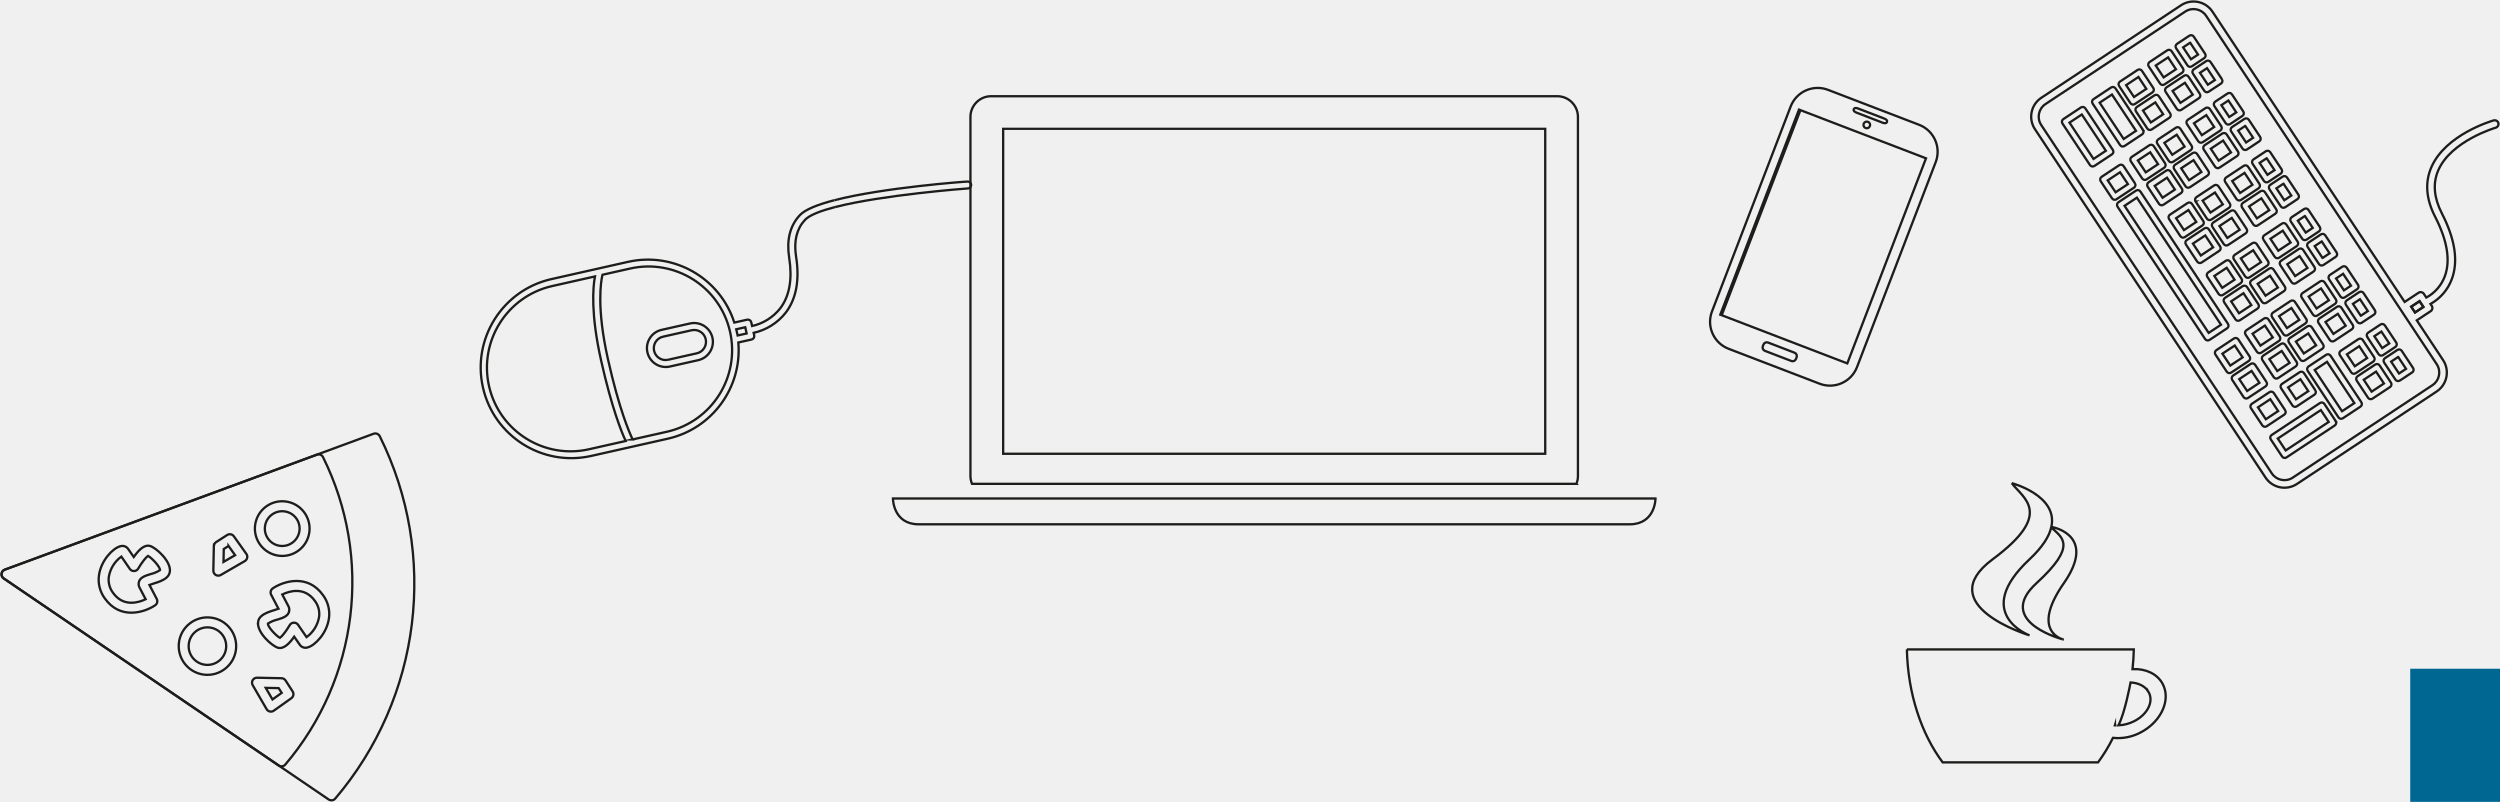
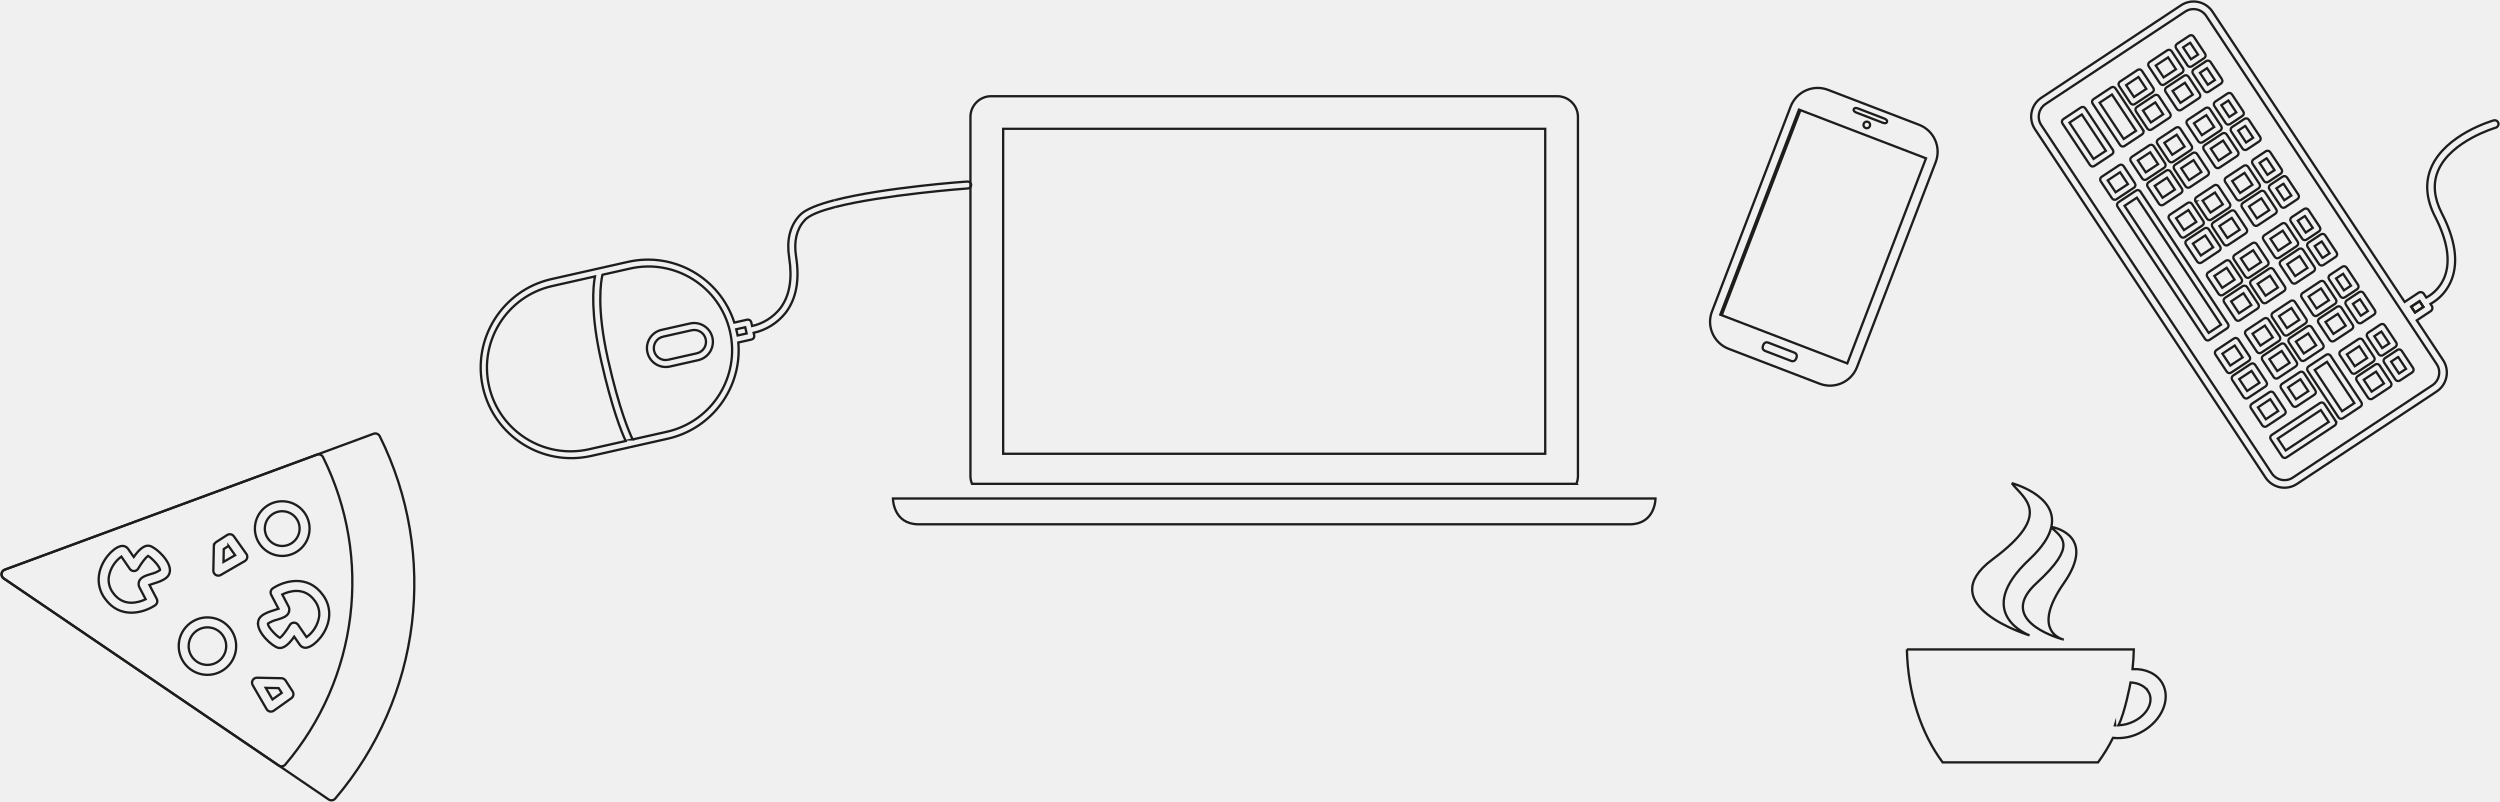
<svg xmlns="http://www.w3.org/2000/svg" width="1615" height="518" viewBox="0 0 1615 518" fill="none">
  <g clip-path="url(#clip0_4_2)">
    <path d="M1163.08 71.147L1112.22 203.632L1111.3 203.279L1162.15 70.794L1163.08 71.147ZM1163.08 71.147L1162.17 70.794L1111.3 203.266L1193.35 234.759L1244.2 102.274L1163.08 71.147ZM1160.2 231.882C1159.75 233.059 1158.43 233.66 1157.24 233.216L1140.1 226.637C1138.92 226.179 1138.34 224.846 1138.79 223.668L1139.2 222.596C1139.66 221.419 1140.98 220.83 1142.16 221.275L1159.29 227.854C1160.47 228.311 1161.05 229.632 1160.61 230.809L1160.2 231.882ZM1207.96 81.466C1207.53 82.578 1206.28 83.127 1205.18 82.708C1204.07 82.277 1203.52 81.034 1203.94 79.936C1204.37 78.824 1205.62 78.275 1206.71 78.693C1207.83 79.112 1208.38 80.354 1207.96 81.453C1207.96 81.453 1207.96 81.453 1207.96 81.466ZM1197.66 70.297C1197.89 69.708 1199.04 69.604 1200.21 70.048L1217.35 76.627C1218.53 77.085 1219.31 77.922 1219.07 78.51L1218.87 79.059C1218.64 79.648 1217.49 79.753 1216.32 79.321L1199.18 72.716C1198 72.259 1197.23 71.422 1197.45 70.82L1197.66 70.297ZM1239.77 80.629L1180.87 58.029C1171.26 54.367 1160.51 59.154 1156.79 68.741L1105.93 201.226C1102.26 210.838 1107.06 221.589 1116.65 225.303L1175.53 247.903C1185.15 251.565 1195.9 246.765 1199.61 237.179L1250.48 104.693C1254.14 95.094 1249.35 84.33 1239.77 80.629ZM1557.63 198.139L1563.04 194.569L1565.51 198.296L1560.11 201.867L1557.63 198.139Z" stroke="#1D1D1B" stroke-width="1.5" stroke-miterlimit="10" />
    <path d="M1481.11 308.561C1476.62 311.53 1470.58 310.3 1467.6 305.815L1318.62 80.747C1315.65 76.261 1316.88 70.219 1321.37 67.237L1411.66 7.481C1416.14 4.512 1422.18 5.741 1425.17 10.227L1574.14 235.295C1577.11 239.781 1575.88 245.823 1571.39 248.805L1481.11 308.561ZM1563.04 194.543L1565.51 198.27L1560.11 201.84L1557.63 198.113L1563.04 194.543ZM1578.22 232.601L1561.24 206.954L1570.24 201.003C1571.37 200.258 1571.68 198.741 1570.94 197.616L1570.1 196.361C1576.44 192.829 1581.32 187.153 1583.86 180.352C1588.17 168.856 1586.02 154.549 1577.45 137.847C1572.27 127.751 1571.48 118.4 1575.11 110.042C1583.37 90.987 1611.97 82.565 1612.25 82.486C1613.55 82.107 1614.31 80.76 1613.94 79.452L1613.63 78.785C1613.04 77.895 1611.95 77.49 1610.92 77.778C1609.65 78.144 1579.84 86.854 1570.63 108.081C1566.4 117.85 1567.22 128.614 1573.12 140.071C1581.02 155.464 1583.11 168.412 1579.33 178.548C1577.12 184.394 1572.9 189.246 1567.4 192.241L1565.8 189.795C1565.05 188.67 1563.53 188.357 1562.41 189.102L1553.41 195.053L1429.26 7.533C1424.8 0.798 1415.72 -1.046 1408.97 3.4L1318.7 63.156C1311.96 67.629 1310.12 76.692 1314.57 83.441L1463.54 308.509C1468 315.244 1477.08 317.088 1483.83 312.641L1574.1 252.886C1580.84 248.413 1582.68 239.35 1578.23 232.601H1578.22Z" stroke="#1D1D1B" stroke-width="1.5" stroke-miterlimit="10" />
    <path d="M1414.86 27.596L1419.93 35.273L1415.38 38.281L1410.29 30.604L1414.85 27.596H1414.86ZM1405.77 31.166L1413.11 42.257C1413.73 43.198 1415 43.46 1415.95 42.832L1423.92 37.562C1424.87 36.934 1425.13 35.665 1424.5 34.736L1417.16 23.646C1416.53 22.704 1415.27 22.443 1414.32 23.07L1406.35 28.341C1405.4 28.969 1405.14 30.238 1405.77 31.166Z" stroke="#1D1D1B" stroke-width="1.5" stroke-miterlimit="10" />
    <path d="M1426.26 54.721L1421.18 47.043L1425.73 44.035L1430.82 51.712L1426.26 54.721ZM1435.36 51.15L1428.02 40.059C1427.39 39.118 1426.12 38.856 1425.18 39.484L1417.21 44.755C1416.27 45.382 1416.01 46.651 1416.64 47.58L1423.98 58.67C1424.6 59.612 1425.87 59.873 1426.81 59.246L1434.78 53.975C1435.72 53.347 1435.98 52.079 1435.36 51.137V51.15Z" stroke="#1D1D1B" stroke-width="1.5" stroke-miterlimit="10" />
    <path d="M1440.09 75.607L1435 67.93L1439.55 64.922L1444.64 72.599L1440.09 75.607ZM1449.18 72.049L1441.84 60.959C1441.21 60.017 1439.95 59.756 1439 60.383L1431.04 65.654C1430.1 66.282 1429.84 67.55 1430.46 68.492L1437.8 79.583C1438.43 80.524 1439.7 80.786 1440.64 80.158L1448.6 74.888C1449.55 74.273 1449.81 73.004 1449.18 72.062V72.049Z" stroke="#1D1D1B" stroke-width="1.5" stroke-miterlimit="10" />
    <path d="M1450.44 81.348L1455.51 89.025L1450.96 92.033L1445.87 84.356L1450.42 81.348H1450.44ZM1441.35 84.906L1448.68 95.996C1449.31 96.938 1450.58 97.199 1451.52 96.572L1459.5 91.301C1460.44 90.673 1460.7 89.405 1460.07 88.476L1452.74 77.385C1452.11 76.444 1450.84 76.182 1449.9 76.81L1441.92 82.081C1440.98 82.708 1440.72 83.977 1441.35 84.906Z" stroke="#1D1D1B" stroke-width="1.5" stroke-miterlimit="10" />
    <path d="M1464.26 102.235L1469.34 109.912L1464.78 112.92L1459.7 105.243L1464.25 102.235H1464.26ZM1455.17 105.805L1462.51 116.896C1463.14 117.837 1464.4 118.099 1465.35 117.471L1473.32 112.2C1474.27 111.573 1474.53 110.304 1473.9 109.375L1466.56 98.285C1465.93 97.343 1464.67 97.082 1463.72 97.71L1455.75 102.98C1454.8 103.608 1454.54 104.877 1455.17 105.805Z" stroke="#1D1D1B" stroke-width="1.5" stroke-miterlimit="10" />
    <path d="M1475.13 118.661L1480.2 126.338L1475.65 129.346L1470.56 121.669L1475.12 118.661H1475.13ZM1466.04 122.219L1473.38 133.309C1474 134.251 1475.27 134.512 1476.22 133.885L1484.19 128.614C1485.14 127.986 1485.4 126.718 1484.77 125.776L1477.43 114.685C1476.8 113.744 1475.53 113.482 1474.59 114.11L1466.61 119.381C1465.67 120.008 1465.41 121.277 1466.04 122.205V122.219Z" stroke="#1D1D1B" stroke-width="1.5" stroke-miterlimit="10" />
    <path d="M1488.97 139.548L1494.04 147.225L1489.49 150.233L1484.4 142.556L1488.95 139.548H1488.97ZM1479.88 143.118L1487.21 154.209C1487.84 155.15 1489.11 155.412 1490.05 154.784L1498.03 149.513C1498.97 148.886 1499.23 147.617 1498.61 146.688L1491.27 135.598C1490.64 134.656 1489.37 134.395 1488.43 135.022L1480.45 140.293C1479.51 140.921 1479.25 142.189 1479.88 143.118Z" stroke="#1D1D1B" stroke-width="1.5" stroke-miterlimit="10" />
    <path d="M1500.36 166.659L1495.28 158.982L1499.84 155.974L1504.92 163.651L1500.37 166.659H1500.36ZM1509.45 163.102L1502.11 152.011C1501.48 151.07 1500.22 150.808 1499.27 151.436L1491.31 156.707C1490.37 157.334 1490.11 158.603 1490.73 159.532L1498.07 170.622C1498.7 171.564 1499.97 171.825 1500.91 171.198L1508.87 165.927C1509.82 165.312 1510.08 164.044 1509.45 163.102Z" stroke="#1D1D1B" stroke-width="1.5" stroke-miterlimit="10" />
    <path d="M1514.18 187.559L1509.1 179.882L1513.65 176.874L1518.74 184.551L1514.18 187.559ZM1523.29 183.988L1515.95 172.898C1515.32 171.956 1514.05 171.695 1513.11 172.322L1505.15 177.593C1504.2 178.221 1503.94 179.489 1504.57 180.431L1511.91 191.522C1512.54 192.463 1513.8 192.725 1514.75 192.097L1522.71 186.826C1523.65 186.212 1523.92 184.943 1523.29 184.001V183.988Z" stroke="#1D1D1B" stroke-width="1.5" stroke-miterlimit="10" />
    <path d="M1525.07 203.972L1519.99 196.295L1524.54 193.287L1529.63 200.964L1525.08 203.972H1525.07ZM1534.16 200.415L1526.83 189.324C1526.2 188.383 1524.94 188.121 1523.99 188.749L1516.03 194.02C1515.09 194.647 1514.83 195.916 1515.45 196.858L1522.79 207.948C1523.42 208.89 1524.69 209.151 1525.63 208.524L1533.59 203.253C1534.54 202.638 1534.8 201.37 1534.17 200.428H1534.16V200.415ZM1538.37 214.187L1543.46 221.864L1538.9 224.872L1533.82 217.195L1538.37 214.187ZM1529.26 217.744L1536.59 228.835C1537.22 229.776 1538.49 230.038 1539.43 229.41L1547.39 224.139C1548.33 223.512 1548.6 222.243 1547.97 221.301L1540.63 210.211C1540 209.269 1538.73 209.007 1537.79 209.635L1529.83 214.906C1528.89 215.521 1528.62 216.789 1529.25 217.731H1529.26V217.744Z" stroke="#1D1D1B" stroke-width="1.5" stroke-miterlimit="10" />
    <path d="M1549.24 230.6L1554.31 238.277L1549.76 241.285L1544.67 233.608L1549.22 230.6H1549.24ZM1540.13 234.17L1547.47 245.261C1548.1 246.203 1549.37 246.464 1550.31 245.837L1558.29 240.566C1559.23 239.938 1559.49 238.669 1558.86 237.741L1551.53 226.65C1550.9 225.709 1549.63 225.447 1548.69 226.075L1540.71 231.346C1539.77 231.973 1539.51 233.242 1540.13 234.17Z" stroke="#1D1D1B" stroke-width="1.5" stroke-miterlimit="10" />
    <path d="M1400.58 37.064L1405.66 44.742L1397.7 50.012L1392.61 42.335L1400.58 37.064ZM1388.07 42.884L1395.4 53.975C1396.03 54.917 1397.29 55.178 1398.24 54.55L1409.61 47.017C1410.56 46.389 1410.82 45.121 1410.19 44.179L1402.87 33.089C1402.24 32.147 1400.97 31.885 1400.03 32.513L1388.65 40.046C1387.71 40.674 1387.45 41.943 1388.07 42.884ZM1408.57 66.426L1403.48 58.749L1411.45 53.478L1416.53 61.155L1408.57 66.426ZM1421.07 60.606L1413.75 49.515C1413.12 48.574 1411.85 48.312 1410.91 48.94L1399.53 56.46C1398.59 57.088 1398.33 58.356 1398.96 59.298L1406.28 70.388C1406.91 71.33 1408.18 71.592 1409.12 70.964L1420.5 63.431C1421.44 62.803 1421.7 61.534 1421.07 60.593V60.606ZM1422.39 87.325L1417.31 79.648L1425.27 74.377L1430.36 82.055L1422.39 87.325ZM1434.9 81.505L1427.57 70.415C1426.94 69.473 1425.68 69.211 1424.73 69.839L1413.36 77.359C1412.41 77.987 1412.15 79.256 1412.78 80.197L1420.1 91.288C1420.73 92.23 1422 92.491 1422.94 91.863L1434.32 84.343C1435.26 83.715 1435.52 82.447 1434.9 81.505ZM1436.14 90.804L1441.23 98.481L1433.26 103.752L1428.17 96.075L1436.14 90.804ZM1423.64 96.624L1430.96 107.714C1431.59 108.656 1432.86 108.918 1433.8 108.29L1445.18 100.77C1446.12 100.142 1446.38 98.873 1445.75 97.932L1438.43 86.841C1437.8 85.9 1436.53 85.638 1435.59 86.266L1424.21 93.786C1423.27 94.414 1423.01 95.682 1423.64 96.624ZM1449.98 111.69L1455.07 119.367L1447.1 124.638L1442.01 116.961L1449.98 111.69ZM1437.47 117.51L1444.8 128.601C1445.43 129.542 1446.69 129.804 1447.64 129.176L1459.02 121.656C1459.96 121.028 1460.22 119.76 1459.59 118.818L1452.27 107.728C1451.64 106.786 1450.37 106.524 1449.43 107.152L1438.05 114.672C1437.11 115.3 1436.85 116.569 1437.47 117.51ZM1460.85 128.117L1465.93 135.794L1457.97 141.065L1452.88 133.388L1460.85 128.117ZM1448.34 133.937L1455.67 145.027C1456.3 145.969 1457.56 146.231 1458.51 145.603L1469.88 138.07C1470.83 137.442 1471.09 136.173 1470.46 135.232L1463.14 124.141C1462.51 123.199 1461.24 122.938 1460.3 123.566L1448.92 131.086C1447.98 131.714 1447.72 132.982 1448.34 133.924V133.937ZM1474.67 149.003L1479.76 156.68L1471.79 161.951L1466.71 154.274L1474.67 149.003ZM1462.17 154.823L1469.49 165.914C1470.12 166.855 1471.39 167.117 1472.33 166.489L1483.71 158.969C1484.65 158.341 1484.91 157.073 1484.28 156.131L1476.96 145.041C1476.33 144.099 1475.06 143.837 1474.12 144.465L1462.74 151.998C1461.8 152.626 1461.54 153.895 1462.17 154.836V154.823ZM1482.66 178.365L1477.58 170.687L1485.54 165.417L1490.63 173.094L1482.66 178.365ZM1495.17 172.545L1487.84 161.454C1487.21 160.512 1485.95 160.251 1485 160.879L1473.63 168.412C1472.68 169.026 1472.42 170.295 1473.05 171.237L1480.37 182.327C1481 183.269 1482.27 183.531 1483.21 182.903L1494.59 175.383C1495.53 174.755 1495.79 173.486 1495.17 172.545ZM1496.49 199.264L1491.4 191.587L1499.37 186.316L1504.45 193.993L1496.49 199.264ZM1508.99 193.444L1501.67 182.353C1501.04 181.412 1499.77 181.15 1498.83 181.778L1487.45 189.311C1486.51 189.939 1486.25 191.208 1486.87 192.149L1494.2 203.24C1494.83 204.181 1496.1 204.443 1497.04 203.815L1508.42 196.295C1509.36 195.667 1509.62 194.399 1508.99 193.457V193.444ZM1507.36 215.691L1502.27 208.013L1510.23 202.743L1515.32 210.42L1507.36 215.691ZM1519.86 209.871L1512.54 198.78C1511.91 197.838 1510.64 197.577 1509.7 198.205L1498.32 205.738C1497.38 206.366 1497.12 207.634 1497.74 208.576L1505.07 219.666C1505.7 220.608 1506.96 220.87 1507.91 220.242L1519.29 212.722C1520.23 212.094 1520.49 210.825 1519.86 209.884V209.871ZM1524.07 223.642L1529.16 231.319L1521.19 236.59L1516.11 228.913L1524.07 223.642ZM1511.57 229.462L1518.89 240.553C1519.52 241.494 1520.79 241.756 1521.73 241.128L1533.11 233.595C1534.05 232.967 1534.31 231.699 1533.69 230.757L1526.36 219.666C1525.73 218.725 1524.46 218.463 1523.52 219.091L1512.14 226.611C1511.2 227.239 1510.94 228.507 1511.57 229.449V229.462Z" stroke="#1D1D1B" stroke-width="1.5" stroke-miterlimit="10" />
    <path d="M1386.15 111.324L1381.06 103.647L1389.03 98.376L1394.12 106.054L1386.15 111.324ZM1398.65 105.504L1391.32 94.414C1390.69 93.472 1389.42 93.21 1388.48 93.838L1377.1 101.371C1376.16 101.999 1375.9 103.268 1376.52 104.21L1383.86 115.3C1384.49 116.242 1385.76 116.503 1386.7 115.876L1398.08 108.342C1399.02 107.728 1399.28 106.459 1398.65 105.517V105.504Z" stroke="#1D1D1B" stroke-width="1.5" stroke-miterlimit="10" />
    <path d="M1366.68 124.206L1361.59 116.529L1369.55 111.259L1374.64 118.936L1366.68 124.206ZM1379.17 118.387L1371.84 107.296C1371.21 106.354 1369.95 106.093 1369 106.721L1357.64 114.241C1356.7 114.855 1356.43 116.124 1357.06 117.066L1364.39 128.156C1365.01 129.098 1366.28 129.359 1367.22 128.732L1378.59 121.212C1379.53 120.584 1379.79 119.315 1379.17 118.373V118.387ZM1426.8 215.05L1372.46 132.956L1380.42 127.685L1434.77 209.779L1426.8 215.05ZM1439.29 209.23L1382.7 123.723C1382.07 122.781 1380.8 122.519 1379.86 123.147L1368.49 130.667C1367.55 131.295 1367.29 132.564 1367.92 133.505L1424.51 219.013C1425.14 219.954 1426.41 220.216 1427.35 219.588L1438.72 212.068C1439.66 211.44 1439.92 210.171 1439.29 209.23ZM1399.9 114.79L1404.98 122.467L1397.02 127.738L1391.93 120.061L1399.9 114.79ZM1387.39 120.61L1394.72 131.7C1395.35 132.642 1396.61 132.904 1397.56 132.276L1408.93 124.743C1409.88 124.115 1410.14 122.846 1409.51 121.905L1402.19 110.814C1401.56 109.872 1400.29 109.611 1399.35 110.239L1387.97 117.772C1387.03 118.4 1386.77 119.668 1387.39 120.61ZM1413.72 135.689L1418.81 143.366L1410.84 148.637L1405.76 140.96L1413.72 135.689ZM1401.22 141.509L1408.54 152.6C1409.17 153.542 1410.44 153.803 1411.38 153.175L1422.76 145.642C1423.7 145.014 1423.96 143.759 1423.34 142.817L1416.01 131.727C1415.38 130.785 1414.11 130.523 1413.17 131.151L1401.79 138.684C1400.85 139.299 1400.59 140.568 1401.22 141.509ZM1424.59 152.103L1429.68 159.78L1421.71 165.051L1416.63 157.374L1424.59 152.103ZM1412.09 157.923L1419.41 169.013C1420.04 169.955 1421.31 170.217 1422.25 169.589L1433.63 162.056C1434.57 161.428 1434.83 160.159 1434.2 159.218L1426.88 148.127C1426.25 147.185 1424.98 146.924 1424.04 147.552L1412.66 155.085C1411.72 155.7 1411.46 156.968 1412.09 157.91V157.923ZM1438.43 173.002L1443.52 180.679L1435.55 185.95L1430.46 178.273L1438.43 173.002ZM1425.92 178.822L1433.25 189.913C1433.88 190.855 1435.15 191.116 1436.09 190.488L1447.47 182.955C1448.41 182.327 1448.67 181.059 1448.04 180.117L1440.72 169.026C1440.09 168.085 1438.82 167.823 1437.88 168.451L1426.5 175.984C1425.56 176.612 1425.3 177.881 1425.92 178.822ZM1446.41 202.364L1441.32 194.686L1449.28 189.416L1454.37 197.093L1446.41 202.364ZM1458.91 196.544L1451.59 185.453C1450.96 184.511 1449.69 184.25 1448.75 184.878L1437.37 192.411C1436.43 193.026 1436.17 194.294 1436.79 195.236L1444.12 206.326C1444.75 207.268 1446.01 207.53 1446.96 206.902L1458.34 199.369C1459.28 198.754 1459.54 197.485 1458.91 196.544Z" stroke="#1D1D1B" stroke-width="1.5" stroke-miterlimit="10" />
    <path d="M1460.24 223.263L1455.16 215.586L1463.12 210.315L1468.21 217.992L1460.24 223.263ZM1472.75 217.443L1465.41 206.353C1464.78 205.411 1463.51 205.149 1462.57 205.777L1451.19 213.31C1450.25 213.938 1449.99 215.207 1450.62 216.148L1457.96 227.239C1458.58 228.181 1459.85 228.442 1460.79 227.814L1472.17 220.281C1473.12 219.666 1473.38 218.398 1472.75 217.456V217.443Z" stroke="#1D1D1B" stroke-width="1.5" stroke-miterlimit="10" />
    <path d="M1471.11 239.677L1466.03 231.999L1473.99 226.729L1479.08 234.406L1471.11 239.677ZM1483.62 233.857L1476.29 222.766C1475.67 221.824 1474.4 221.563 1473.46 222.191L1462.08 229.724C1461.13 230.352 1460.87 231.62 1461.5 232.562L1468.83 243.652C1469.45 244.594 1470.72 244.856 1471.66 244.228L1483.04 236.695C1483.98 236.08 1484.25 234.811 1483.62 233.87V233.857ZM1483.2 257.947L1478.11 250.27L1486.08 245L1491.16 252.677L1483.2 257.947ZM1495.7 252.127L1488.38 241.037C1487.75 240.095 1486.48 239.834 1485.54 240.461L1474.16 247.994C1473.22 248.609 1472.96 249.878 1473.59 250.819L1480.91 261.91C1481.54 262.852 1482.81 263.113 1483.75 262.485L1495.13 254.952C1496.07 254.324 1496.33 253.056 1495.7 252.114V252.127ZM1476.53 290.97L1471.45 283.293L1499.25 264.905L1504.34 272.582L1476.54 290.984L1476.53 290.97ZM1508.86 272.02L1501.54 260.929C1500.91 259.987 1499.64 259.726 1498.7 260.354L1467.49 281.005C1466.55 281.632 1466.29 282.901 1466.92 283.83L1474.24 294.92C1474.85 295.862 1476.12 296.123 1477.07 295.496L1508.27 274.845C1509.21 274.23 1509.48 272.961 1508.85 272.02H1508.86ZM1440.77 236.158L1435.68 228.481L1443.65 223.211L1448.74 230.888L1440.77 236.158ZM1453.27 230.339L1445.95 219.248C1445.32 218.306 1444.05 218.045 1443.11 218.672L1431.75 226.206C1430.8 226.82 1430.54 228.089 1431.17 229.031L1438.49 240.121C1439.12 241.063 1440.39 241.324 1441.33 240.697L1452.7 233.177C1453.64 232.549 1453.9 231.28 1453.27 230.339Z" stroke="#1D1D1B" stroke-width="1.5" stroke-miterlimit="10" />
    <path d="M1451.64 252.572L1446.55 244.895L1454.52 239.624L1459.6 247.301L1451.64 252.572ZM1464.14 246.752L1456.81 235.661C1456.18 234.72 1454.91 234.458 1453.97 235.086L1442.6 242.606C1441.66 243.221 1441.4 244.489 1442.03 245.431L1449.36 256.522C1449.99 257.463 1451.26 257.725 1452.2 257.097L1463.57 249.577C1464.51 248.949 1464.77 247.681 1464.14 246.739V246.752Z" stroke="#1D1D1B" stroke-width="1.5" stroke-miterlimit="10" />
    <path d="M1463.72 270.83L1458.64 263.152L1466.6 257.882L1471.69 265.559L1463.72 270.83ZM1476.23 265.01L1468.89 253.919C1468.26 252.977 1466.99 252.716 1466.05 253.344L1454.69 260.864C1453.74 261.478 1453.48 262.747 1454.11 263.689L1461.45 274.779C1462.08 275.721 1463.34 275.982 1464.29 275.355L1475.65 267.835C1476.59 267.207 1476.86 265.938 1476.23 264.997V265.01Z" stroke="#1D1D1B" stroke-width="1.5" stroke-miterlimit="10" />
    <path d="M1534.94 240.056L1540.03 247.733L1532.06 253.004L1526.98 245.326L1534.94 240.056ZM1522.44 245.876L1529.76 256.966C1530.39 257.908 1531.66 258.17 1532.6 257.542L1543.98 250.009C1544.92 249.381 1545.18 248.112 1544.55 247.171L1537.23 236.08C1536.6 235.138 1535.33 234.877 1534.39 235.504L1523.01 243.025C1522.07 243.652 1521.81 244.921 1522.44 245.863V245.876ZM1381.44 49.724L1386.53 57.401L1378.56 62.672L1373.48 54.995L1381.44 49.724ZM1368.94 55.544L1376.26 66.635C1376.89 67.577 1378.16 67.838 1379.1 67.21L1390.47 59.69C1391.41 59.062 1391.67 57.794 1391.04 56.852L1383.7 45.762C1383.08 44.82 1381.81 44.559 1380.87 45.186L1369.5 52.706C1368.56 53.334 1368.3 54.603 1368.92 55.544H1368.94ZM1371.89 89.784L1356.37 66.334L1364.33 61.063L1379.86 84.513L1371.89 89.784ZM1384.4 83.964L1366.61 57.101C1365.98 56.159 1364.71 55.898 1363.77 56.525L1352.39 64.058C1351.45 64.686 1351.19 65.955 1351.82 66.883L1369.59 93.747C1370.22 94.688 1371.49 94.95 1372.43 94.322L1383.81 86.789C1384.75 86.174 1385.01 84.906 1384.38 83.964H1384.4ZM1352.42 102.679L1336.89 79.23L1344.86 73.959L1360.38 97.409L1352.42 102.679ZM1364.91 96.859L1347.12 69.996C1346.49 69.055 1345.23 68.793 1344.28 69.421L1332.92 76.941C1331.98 77.569 1331.71 78.837 1332.34 79.779L1350.13 106.642C1350.76 107.584 1352.03 107.845 1352.97 107.218L1364.33 99.697C1365.28 99.07 1365.54 97.801 1364.91 96.859ZM1389.45 79.086L1384.36 71.409L1392.32 66.138L1397.41 73.815L1389.45 79.086ZM1401.94 73.266L1394.61 62.175C1393.99 61.233 1392.72 60.972 1391.77 61.6L1380.41 69.12C1379.47 69.748 1379.21 71.016 1379.83 71.958L1387.17 83.049C1387.8 83.99 1389.07 84.252 1390.01 83.624L1401.37 76.104C1402.32 75.476 1402.58 74.207 1401.95 73.266H1401.94Z" stroke="#1D1D1B" stroke-width="1.5" stroke-miterlimit="10" />
    <path d="M1403.27 99.972L1398.18 92.295L1406.15 87.024L1411.24 94.701L1403.27 99.972ZM1415.78 94.165L1408.44 83.075C1407.81 82.133 1406.54 81.871 1405.6 82.499L1394.23 90.019C1393.29 90.647 1393.03 91.916 1393.66 92.857L1401 103.948C1401.62 104.89 1402.89 105.151 1403.83 104.523L1415.2 96.99C1416.14 96.375 1416.4 95.107 1415.78 94.165Z" stroke="#1D1D1B" stroke-width="1.5" stroke-miterlimit="10" />
    <path d="M1417.02 103.451L1422.11 111.128L1414.14 116.399L1409.05 108.722L1417.02 103.451ZM1404.53 109.271L1411.86 120.361C1412.49 121.303 1413.76 121.565 1414.7 120.937L1426.07 113.404C1427.01 112.776 1427.27 111.507 1426.64 110.566L1419.31 99.475C1418.68 98.533 1417.41 98.272 1416.47 98.9L1405.1 106.42C1404.16 107.048 1403.9 108.316 1404.53 109.258V109.271Z" stroke="#1D1D1B" stroke-width="1.5" stroke-miterlimit="10" />
    <path d="M1430.86 124.35L1435.94 132.027L1427.98 137.298L1422.89 129.621L1430.86 124.35ZM1418.35 130.17L1425.68 141.261C1426.3 142.202 1427.57 142.464 1428.51 141.836L1439.89 134.303C1440.84 133.675 1441.1 132.407 1440.47 131.465L1433.13 120.374C1432.5 119.433 1431.24 119.171 1430.29 119.799L1418.93 127.332C1417.99 127.947 1417.72 129.216 1418.35 130.157H1418.37L1418.35 130.17ZM1441.72 140.764L1446.81 148.441L1438.85 153.712L1433.76 146.034L1441.72 140.764ZM1429.22 146.584L1436.55 157.674C1437.17 158.616 1438.44 158.878 1439.38 158.25L1450.75 150.73C1451.69 150.102 1451.95 148.833 1451.32 147.892L1443.99 136.801C1443.36 135.859 1442.09 135.598 1441.15 136.226L1429.78 143.759C1428.84 144.374 1428.58 145.642 1429.21 146.584H1429.22Z" stroke="#1D1D1B" stroke-width="1.5" stroke-miterlimit="10" />
    <path d="M1455.55 161.663L1460.64 169.34L1452.67 174.611L1447.58 166.934L1455.55 161.663ZM1443.06 167.483L1450.4 178.574C1451.02 179.515 1452.29 179.777 1453.23 179.149L1464.6 171.616C1465.54 170.988 1465.8 169.72 1465.18 168.778L1457.84 157.687C1457.21 156.746 1455.94 156.484 1455 157.112L1443.63 164.632C1442.69 165.26 1442.43 166.529 1443.06 167.47V167.483Z" stroke="#1D1D1B" stroke-width="1.5" stroke-miterlimit="10" />
    <path d="M1463.54 191.025L1458.45 183.347L1466.42 178.077L1471.51 185.754L1463.54 191.025ZM1476.04 185.205L1468.71 174.114C1468.08 173.172 1466.81 172.911 1465.87 173.539L1454.5 181.072C1453.56 181.7 1453.3 182.968 1453.93 183.91L1461.27 195C1461.89 195.942 1463.16 196.204 1464.1 195.576L1475.47 188.043C1476.41 187.428 1476.67 186.159 1476.04 185.218V185.205Z" stroke="#1D1D1B" stroke-width="1.5" stroke-miterlimit="10" />
    <path d="M1477.38 211.924L1472.29 204.247L1480.26 198.976L1485.34 206.653L1477.38 211.924ZM1489.87 206.104L1482.53 195.013C1481.9 194.072 1480.64 193.81 1479.69 194.438L1468.33 201.958C1467.39 202.586 1467.12 203.855 1467.75 204.796L1475.09 215.887C1475.72 216.828 1476.99 217.09 1477.93 216.462L1489.29 208.929C1490.24 208.314 1490.5 207.046 1489.87 206.104Z" stroke="#1D1D1B" stroke-width="1.5" stroke-miterlimit="10" />
    <path d="M1488.25 228.338L1483.16 220.66L1491.13 215.39L1496.21 223.067L1488.25 228.338ZM1500.74 222.518L1493.41 211.427C1492.79 210.485 1491.52 210.224 1490.58 210.852L1479.21 218.385C1478.27 219.013 1478.01 220.268 1478.63 221.21L1485.97 232.3C1486.6 233.242 1487.87 233.504 1488.81 232.876L1500.18 225.343C1501.12 224.728 1501.38 223.459 1500.75 222.518H1500.74ZM1503.26 233.739L1520.92 260.393L1512.95 265.664L1495.3 239.01L1503.26 233.739ZM1490.76 239.559L1510.65 269.626C1511.28 270.568 1512.55 270.83 1513.49 270.202L1524.86 262.682C1525.8 262.054 1526.06 260.785 1525.43 259.844L1505.53 229.776C1504.91 228.835 1503.64 228.573 1502.7 229.201L1491.33 236.721C1490.39 237.349 1490.13 238.617 1490.76 239.559ZM1.007 370.618C1.151 369.428 1.962 368.408 3.087 367.99L204.679 293.717C206.222 293.141 207.962 293.835 208.681 295.326C240.987 360.443 231.4 438.548 184.288 493.909C183.229 495.178 181.385 495.427 180.011 494.498L2.394 373.666C1.399 372.986 0.863 371.809 1.007 370.618Z" stroke="#1D1D1B" stroke-width="1.5" stroke-miterlimit="10" />
    <path d="M1.007 370.618C1.151 369.428 1.962 368.408 3.087 367.99L241.327 280.207C242.871 279.631 244.61 280.338 245.33 281.815C283.417 358.56 272.103 450.62 216.581 515.868C215.522 517.137 213.677 517.385 212.304 516.457L2.394 373.666C1.399 372.986 0.863 371.809 1.007 370.618Z" stroke="#1D1D1B" stroke-width="1.5" stroke-miterlimit="10" />
    <path d="M193.457 342.853C194.215 336.693 189.834 331.095 183.687 330.337C177.526 329.578 171.928 333.959 171.17 340.106C170.411 346.266 174.793 351.864 180.94 352.622C187.087 353.368 192.685 349 193.457 342.84V342.853ZM164.787 339.322C165.977 329.644 174.793 322.751 184.471 323.941C194.15 325.131 201.043 333.946 199.853 343.624C198.662 353.303 189.847 360.195 180.168 359.005C170.489 357.802 163.61 349 164.787 339.322ZM146.031 418.878C146.855 412.234 142.12 406.179 135.476 405.368C128.832 404.557 122.776 409.279 121.965 415.922C121.141 422.566 125.876 428.622 132.52 429.432C139.164 430.243 145.207 425.522 146.031 418.878ZM115.582 415.138C116.825 404.963 126.085 397.73 136.261 398.973C146.436 400.215 153.669 409.475 152.427 419.65C151.184 429.825 141.924 437.057 131.748 435.815C121.586 434.559 114.353 425.313 115.595 415.138H115.582ZM186.852 394.513C186.42 398.044 182.692 399.195 179.096 400.294C176.951 400.791 174.923 401.654 173.066 402.844C172.975 405.054 178.376 410.73 180.848 412.064C182.235 411.096 185.073 407.434 187.153 403.851C188.042 402.321 190.017 401.798 191.547 402.687C191.966 402.935 192.319 403.262 192.594 403.668L198.035 411.593C202.377 408.441 205.307 403.694 206.157 398.384C206.588 394.788 205.634 391.165 203.476 388.261C196.74 378.753 186.917 381.827 182.339 384.024L186.263 391.505C186.773 392.42 186.982 393.467 186.865 394.513H186.852ZM166.683 401.968C166.853 400.477 167.573 399.117 168.698 398.123C171.026 396.056 174.309 395.049 177.199 394.147C178.023 393.885 179.096 393.558 179.907 393.257L175.185 384.233C174.426 382.781 174.884 380.977 176.244 380.061C183.124 375.471 198.767 370.488 208.72 384.534C211.82 388.732 213.194 393.977 212.54 399.156C211.336 408.952 203.554 417.008 198.728 418.237C196.923 418.826 194.935 418.211 193.797 416.694C192.528 414.915 191.273 413.111 190.043 411.306C186.211 416.825 182.745 419.244 179.737 418.499C175.76 417.505 165.899 408.585 166.709 401.955L166.683 401.968ZM78.398 359.554C74.055 362.706 71.139 367.453 70.275 372.763C69.844 376.36 70.799 379.983 72.957 382.886C79.653 392.342 89.489 389.295 94.093 387.11L90.182 379.643C89.672 378.727 89.463 377.681 89.581 376.635C90.012 373.103 93.74 371.952 97.337 370.854C99.482 370.357 101.509 369.494 103.366 368.304C103.445 366.08 98.056 360.404 95.597 359.083C94.198 360.051 91.372 363.713 89.293 367.297C88.403 368.827 86.428 369.35 84.898 368.461C84.48 368.212 84.113 367.885 83.839 367.48L78.398 359.554ZM63.893 371.966C65.096 362.17 72.878 354.126 77.704 352.884C79.509 352.295 81.484 352.91 82.648 354.427L86.402 359.816C90.248 354.296 93.701 351.89 96.709 352.622C100.685 353.616 110.547 362.536 109.736 369.154C109.566 370.645 108.846 372.005 107.722 372.999C105.393 375.078 102.111 376.085 99.22 376.975C98.409 377.236 97.323 377.55 96.526 377.864L101.247 386.888C102.006 388.34 101.548 390.145 100.188 391.047C93.308 395.638 77.665 400.621 67.712 386.574C64.612 382.376 63.239 377.132 63.893 371.952V371.966ZM147.627 352.688L144.553 354.663L144.383 362.994L151.878 358.652L147.627 352.675V352.688ZM138.183 352.505C138.301 351.55 138.824 350.713 139.635 350.19L146.724 345.625C148.176 344.697 150.086 345.063 151.08 346.462L159.15 357.815C160.183 359.266 159.843 361.267 158.391 362.301C158.313 362.353 158.234 362.405 158.143 362.457L142.643 371.429C141.1 372.319 139.138 371.796 138.249 370.252C137.948 369.742 137.804 369.167 137.817 368.578L138.144 352.819L138.17 352.492L138.183 352.505ZM180.011 444.525L171.667 444.355L176.009 451.849L181.986 447.598L180.011 444.525ZM162.825 440.628C162.877 440.183 163.021 439.764 163.243 439.385C163.832 438.378 164.918 437.777 166.082 437.803L181.842 438.13C182.915 438.156 183.896 438.705 184.484 439.594L189.049 446.683C189.978 448.122 189.611 450.044 188.212 451.038L176.859 459.108C175.407 460.141 173.406 459.788 172.373 458.349C172.321 458.271 172.268 458.192 172.216 458.101L163.23 442.603C162.877 442.001 162.733 441.295 162.825 440.602V440.628ZM1018.35 322.032H576.839C576.839 322.032 576.839 338.707 593.502 338.707H1052.72C1069.45 338.707 1069.45 322.032 1069.45 322.032H1018.35ZM648.043 83.205H998.217V293.128H648.043V83.205ZM1018.35 312.537C1019 310.967 1019.34 309.28 1019.35 307.567V75.463C1019.3 68.113 1013.34 62.175 1005.99 62.149H640.261C632.91 62.162 626.946 68.113 626.907 75.463V307.58C626.907 309.28 627.26 310.967 627.914 312.55H1018.36L1018.35 312.537Z" stroke="#1D1D1B" stroke-width="1.5" stroke-miterlimit="10" />
    <path d="M539.105 129.307C528.537 132.041 520.192 135.271 516.687 139.011C510.33 145.812 508.015 155.046 509.807 166.463C511.991 180.274 510.03 191.299 504.013 199.212C499.448 204.979 493.039 208.994 485.859 210.616L485.323 208.223C485.048 207.006 483.845 206.248 482.628 206.523L474.375 208.38C465.089 179.542 435.346 162.527 405.774 169.144L355.994 180.352C324.473 187.585 304.788 218.999 312.021 250.506C319.215 281.842 350.331 301.512 381.721 294.58L431.501 283.372C460.027 276.911 479.437 250.401 476.965 221.249L485.519 219.326C486.735 219.052 487.494 217.849 487.219 216.632L486.853 215.024C495.054 213.193 502.365 208.602 507.571 201.997C514.398 193.065 516.648 180.876 514.267 165.77C512.698 155.804 514.62 147.852 519.97 142.098C522.9 138.959 530.133 136.173 539.458 133.754M408.704 283.882C406.559 279.474 400.019 264.473 392.747 232.091C385.279 198.911 388.169 181.87 389.189 177.501L406.781 173.539C435.87 166.842 464.88 185.008 471.563 214.095C478.26 243.182 460.093 272.19 431.004 278.873C430.847 278.912 430.677 278.951 430.52 278.977L408.691 283.882H408.704ZM380.74 290.173C351.652 296.869 322.642 278.703 315.958 249.616C309.261 220.53 327.429 191.522 356.517 184.838C356.674 184.799 356.844 184.76 357.001 184.734L384.337 178.574C383.029 185.584 381.525 202.769 388.352 233.059C395.284 263.833 401.536 279.174 404.205 284.876L380.753 290.16L380.74 290.173ZM481.425 211.401L482.341 215.416L476.52 216.724L475.605 212.709L481.425 211.401ZM431.671 232.405C427.551 233.333 423.47 230.744 422.542 226.624C421.613 222.504 424.203 218.424 428.323 217.495L446.699 213.363C450.806 212.395 454.926 214.945 455.881 219.052C456.836 223.158 454.298 227.278 450.192 228.233C450.139 228.233 450.1 228.259 450.048 228.259L431.658 232.392L431.671 232.405ZM460.236 218.149C458.759 211.61 452.258 207.503 445.718 208.968L427.329 213.101C420.789 214.618 416.721 221.144 418.239 227.67C419.743 234.144 426.165 238.212 432.665 236.799L451.055 232.666C457.594 231.189 461.701 224.689 460.236 218.149Z" stroke="#1D1D1B" stroke-width="1.5" stroke-miterlimit="10" />
    <path d="M539.471 133.767C569.946 125.881 624.683 121.748 624.892 121.761C626.135 121.865 627.221 120.95 627.338 119.721C627.365 119.485 627.338 119.237 627.299 119.014C627.09 118.06 626.279 117.366 625.298 117.288C624.395 117.209 570.849 121.12 539.105 129.32M1332.51 413.006L1333.22 413.202C1333.22 413.202 1332.96 413.15 1332.51 413.006Z" stroke="#1D1D1B" stroke-width="1.5" stroke-miterlimit="10" />
    <path d="M1299.57 312.105C1299.57 312.105 1329.61 320.005 1325.19 340.342C1329.05 341.1 1353.79 347.221 1333.24 376.739C1313.44 405.172 1328.92 411.894 1332.54 413.032C1326.91 411.436 1290.27 399.94 1315.57 376.739C1342.39 352.152 1331.99 347.286 1325.11 340.669C1323.75 346.489 1319.58 353.329 1311.09 361.28C1273.47 396.514 1311.09 410.456 1311.09 410.456C1311.09 410.456 1247.09 391.086 1287.28 361.28C1327.23 331.658 1306.85 321.888 1299.58 312.105M1387.77 446.67C1385.58 443.139 1381.3 441.138 1376.34 440.863C1376.12 442.04 1372.61 460.716 1368.51 468.563C1371.96 468.419 1375.33 467.556 1378.43 466.013C1387.47 461.566 1391.66 452.908 1387.77 446.657V446.67ZM1366.24 468.485L1366.22 468.55L1367.19 468.602L1366.24 468.498V468.485Z" stroke="#1D1D1B" stroke-width="1.5" stroke-miterlimit="10" />
    <path d="M1231.83 419.519H1378.45C1378.34 423.835 1378.07 428.072 1377.62 432.244C1385.94 431.865 1393.41 435.135 1396.98 441.609C1402.54 451.653 1396.56 465.594 1383.64 472.735C1377.99 475.966 1371.46 477.326 1364.99 476.659C1362.25 482.204 1359.01 487.501 1355.34 492.484H1254.95C1241.24 474.095 1232.48 448.279 1231.84 419.519" stroke="#1D1D1B" stroke-width="1.5" stroke-miterlimit="10" />
-     <rect x="1557" y="432" width="178" height="128" fill="#006793" />
  </g>
  <defs>
    <clipPath id="clip0_4_2">
      <rect width="1615" height="518" fill="white" />
    </clipPath>
  </defs>
</svg>
